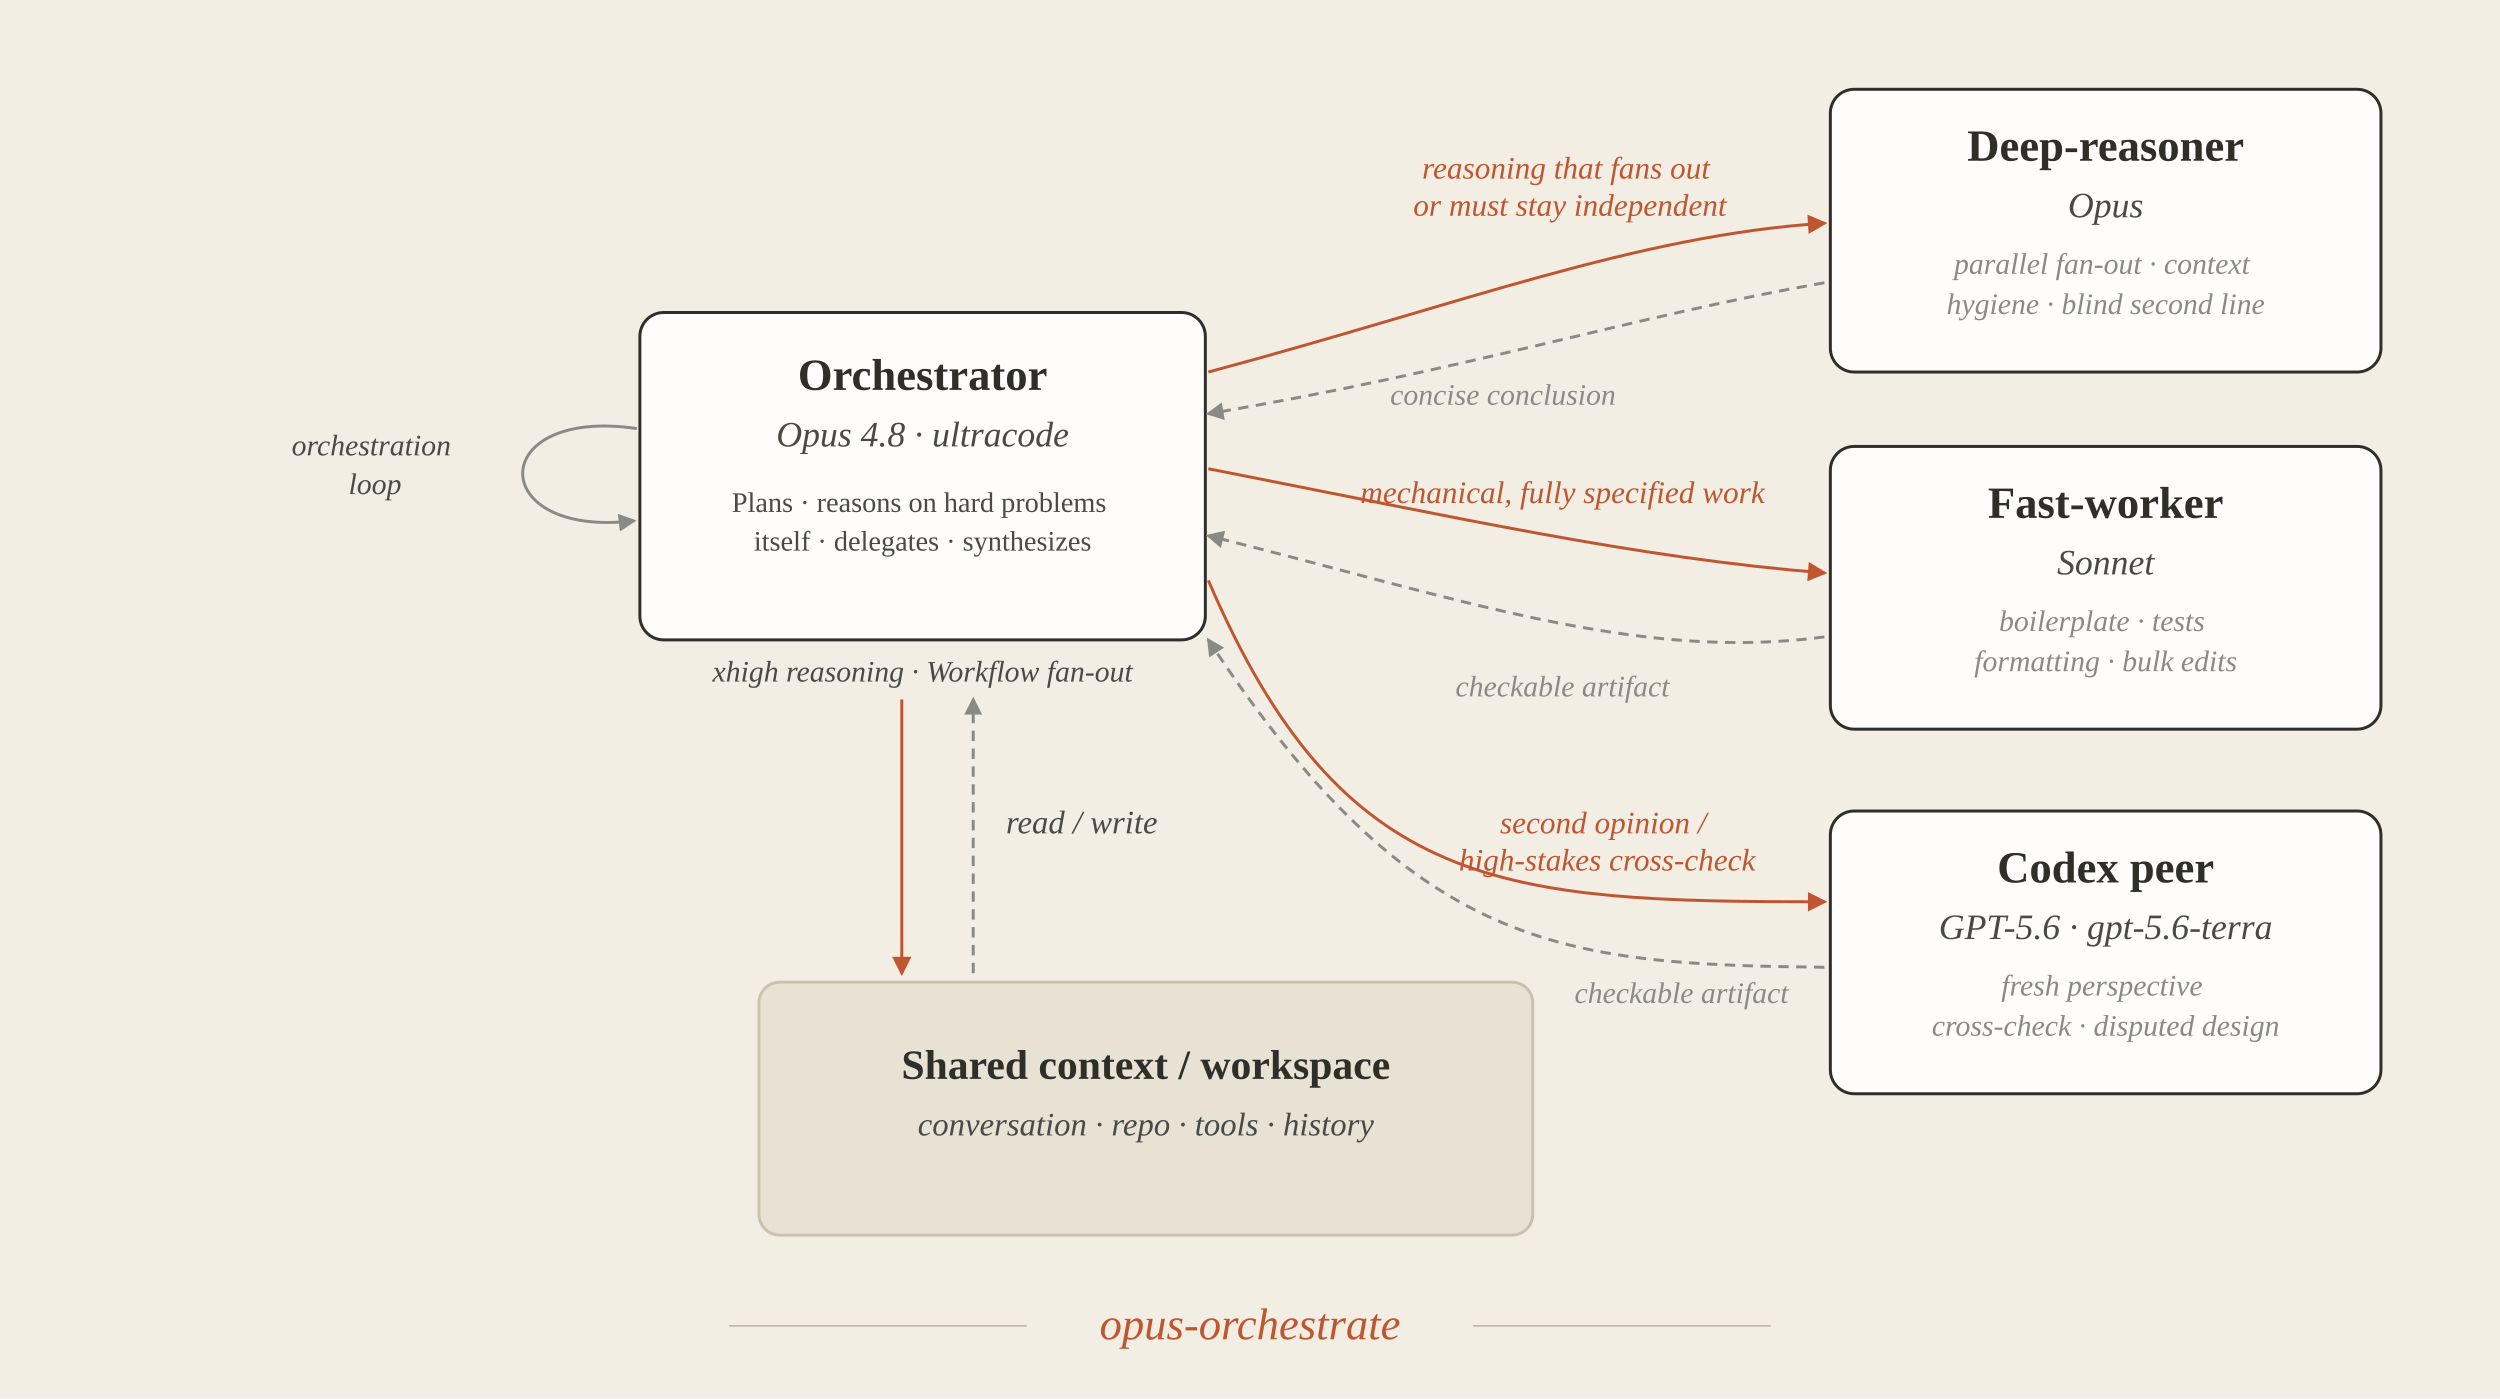
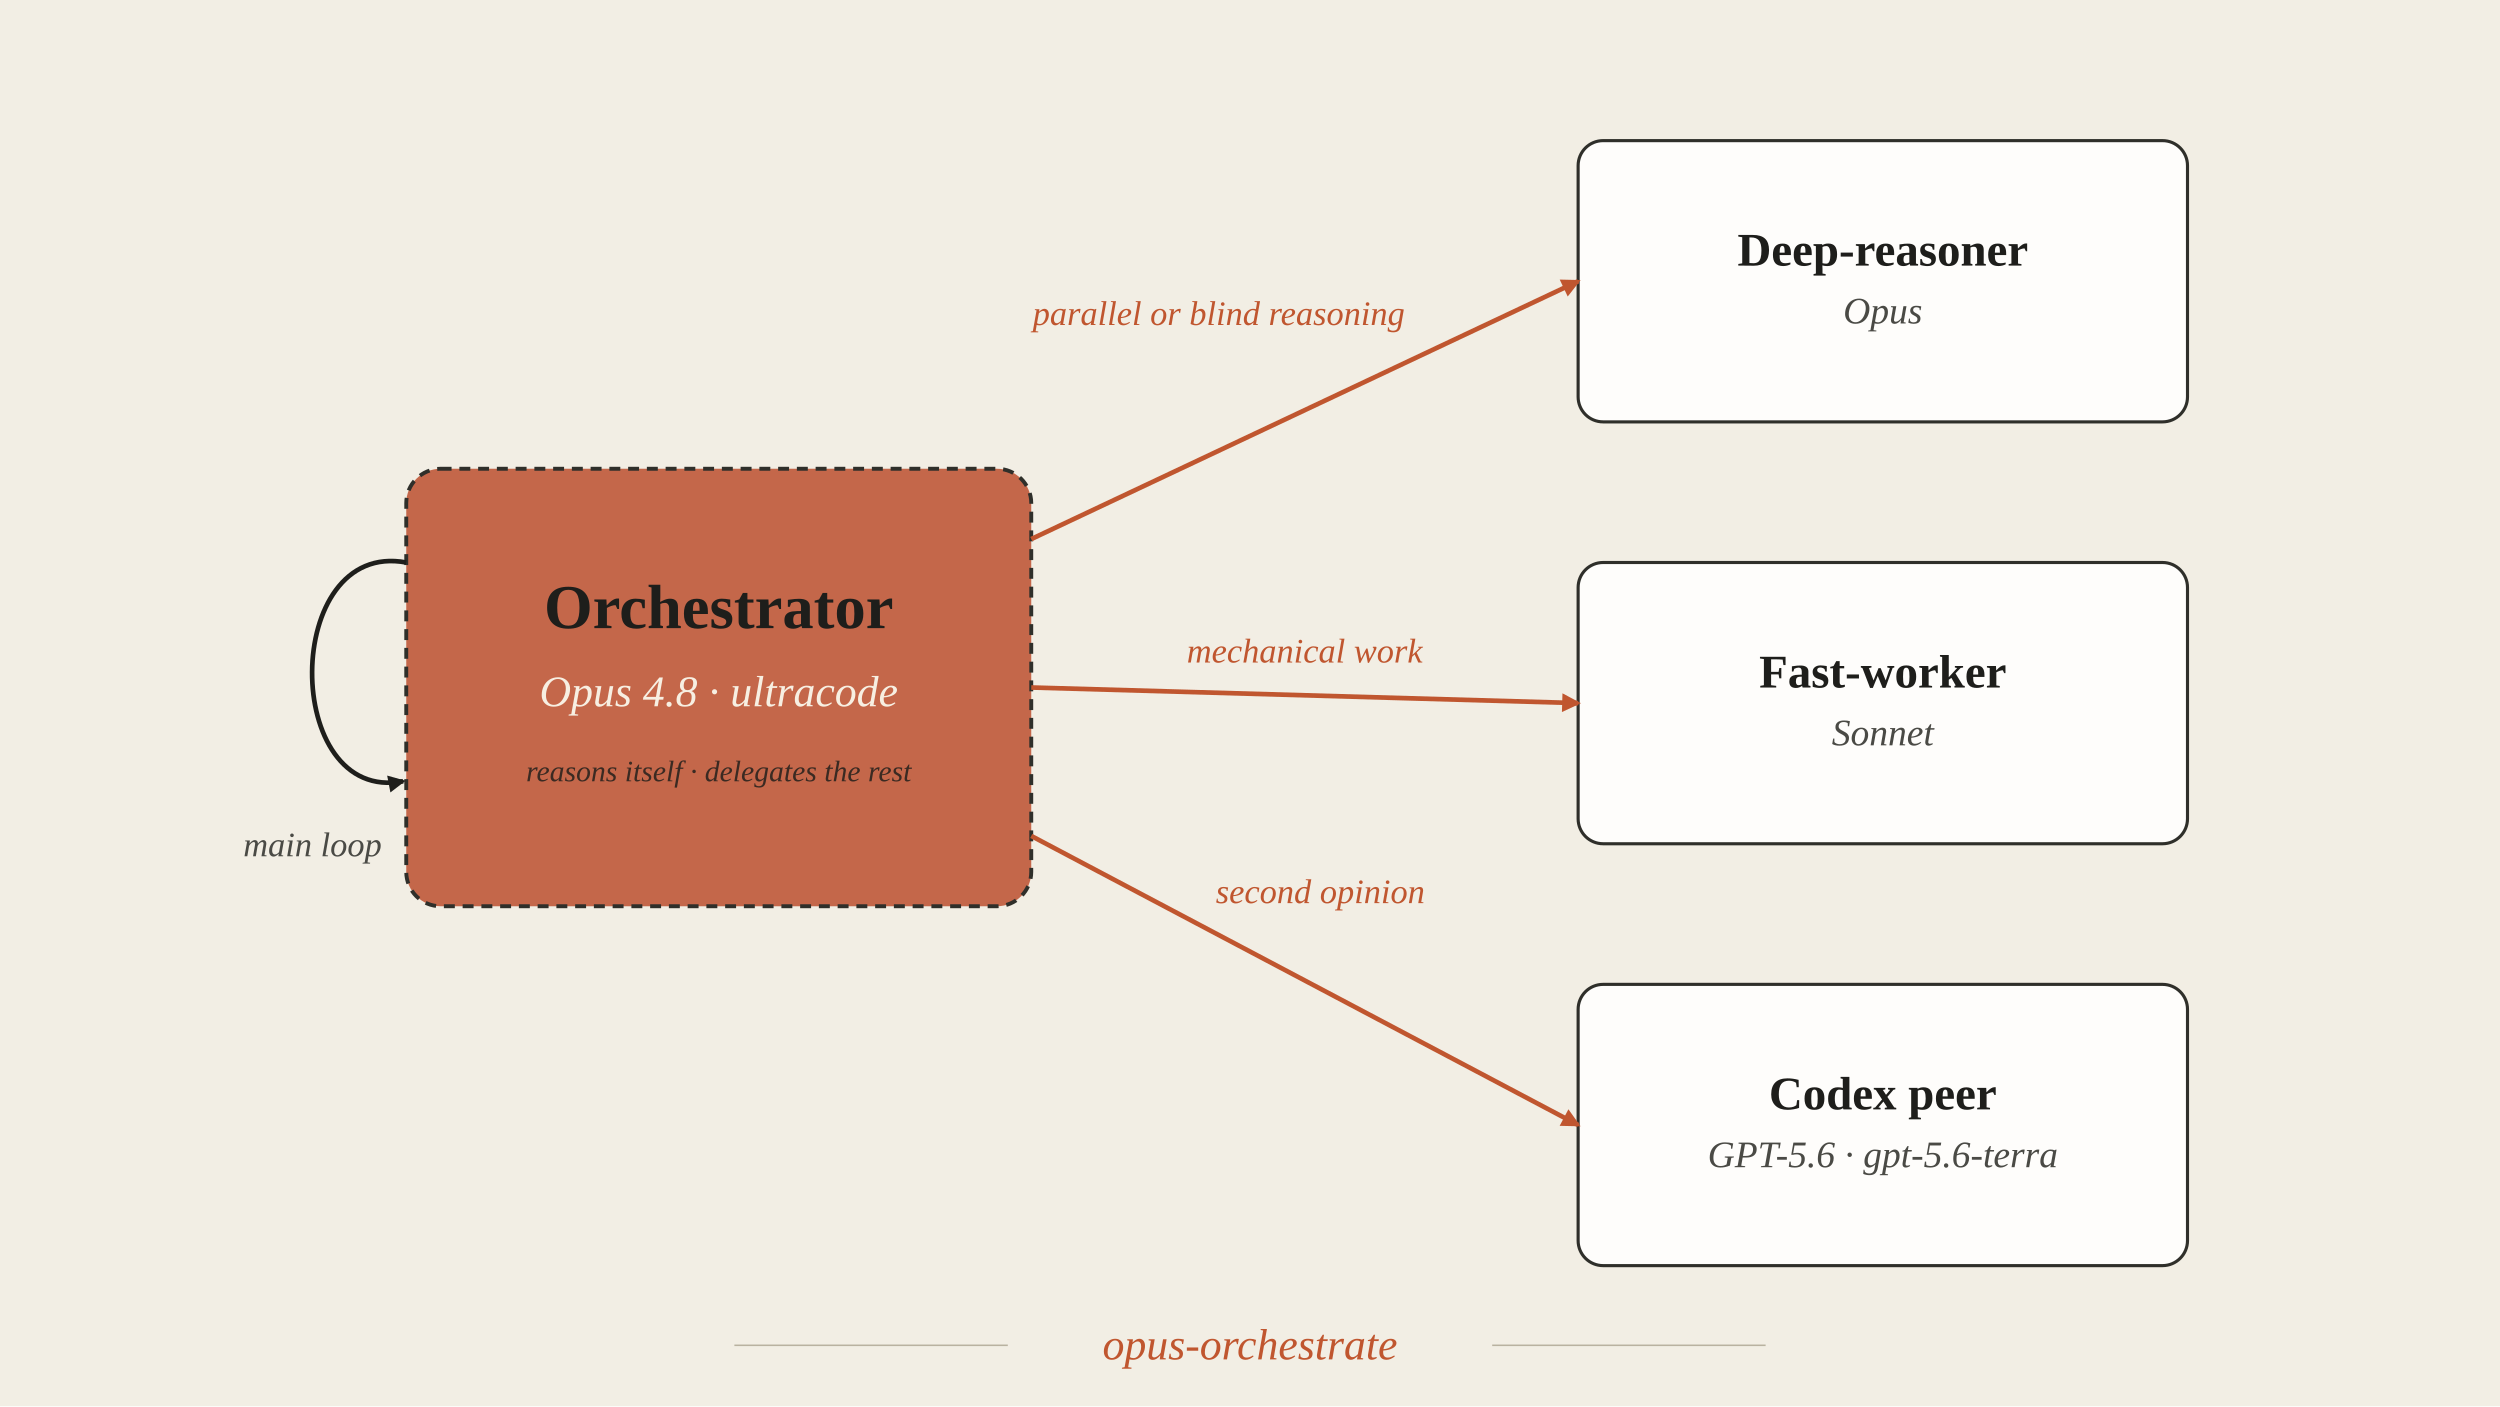
- <svg xmlns="http://www.w3.org/2000/svg" viewBox="0 0 1680 940" width="1680" height="940" role="img">
+ <svg xmlns="http://www.w3.org/2000/svg" viewBox="0 0 1600 900" width="1600" height="900" role="img">
  <defs>
-     <marker id="ah-o" viewBox="0 0 10 10" refX="8.5" refY="5" markerWidth="13" markerHeight="13" orient="auto" markerUnits="userSpaceOnUse">
+     <marker id="ah-o" viewBox="0 0 10 10" refX="8.5" refY="5" markerWidth="12" markerHeight="12" orient="auto" markerUnits="userSpaceOnUse">
      <path d="M0,0 L10,5 L0,10 z" fill="#C0562F" />
    </marker>
-     <marker id="ah-g" viewBox="0 0 10 10" refX="8.5" refY="5" markerWidth="12" markerHeight="12" orient="auto" markerUnits="userSpaceOnUse">
-       <path d="M0,0 L10,5 L0,10 z" fill="#8A8A85" />
+     <marker id="ah-k" viewBox="0 0 10 10" refX="8.5" refY="5" markerWidth="11" markerHeight="11" orient="auto" markerUnits="userSpaceOnUse">
+       <path d="M0,0 L10,5 L0,10 z" fill="#1E1E1B" />
    </marker>
  </defs>
-   <rect x="0" y="0" width="1680" height="940" fill="#F2EEE4" />
-   <rect x="430" y="210" width="380" height="220" rx="16" ry="16" fill="#FEFDFB" stroke="#2F2F2A" stroke-width="2" />
-   <text x="620" y="262" font-family="Georgia, 'Times New Roman', serif" font-size="30" fill="#2F2F2A" font-weight="bold" font-style="normal" text-anchor="middle">
-     <tspan x="620" dy="0">Orchestrator</tspan>
-   </text>
-   <text x="620" y="300" font-family="Georgia, 'Times New Roman', serif" font-size="24" fill="#4A4A45" font-weight="normal" font-style="italic" text-anchor="middle">
-     <tspan x="620" dy="0">Opus 4.8 · ultracode</tspan>
-   </text>
-   <text x="620" y="344" font-family="Georgia, 'Times New Roman', serif" font-size="19" fill="#4A4A45" font-weight="normal" font-style="normal" text-anchor="middle">
-     <tspan x="620" dy="0">Plans · reasons on hard problems</tspan>
-     <tspan x="620" dy="26">itself · delegates · synthesizes</tspan>
-   </text>
-   <text x="620" y="458" font-family="Georgia, 'Times New Roman', serif" font-size="20" fill="#4A4A45" font-weight="normal" font-style="italic" text-anchor="middle">
-     <tspan x="620" dy="0">xhigh reasoning · Workflow fan-out</tspan>
-   </text>
-   <path d="M 428 288 C 326 273, 326 362, 426 350" fill="none" stroke="#8A8A85" stroke-width="2" marker-end="url(#ah-g)" />
-   <text x="252" y="306" font-family="Georgia, 'Times New Roman', serif" font-size="20" fill="#4A4A45" font-weight="normal" font-style="italic" text-anchor="middle">
-     <tspan x="252" dy="0">orchestration</tspan>
-     <tspan x="252" dy="26">loop</tspan>
-   </text>
-   <rect x="1230" y="60" width="370" height="190" rx="16" ry="16" fill="#FEFDFB" stroke="#2F2F2A" stroke-width="2" />
-   <text x="1415" y="108" font-family="Georgia, 'Times New Roman', serif" font-size="30" fill="#2F2F2A" font-weight="bold" font-style="normal" text-anchor="middle">
-     <tspan x="1415" dy="0">Deep-reasoner</tspan>
-   </text>
-   <text x="1415" y="146" font-family="Georgia, 'Times New Roman', serif" font-size="24" fill="#4A4A45" font-weight="normal" font-style="italic" text-anchor="middle">
-     <tspan x="1415" dy="0">Opus</tspan>
-   </text>
-   <text x="1415" y="184" font-family="Georgia, 'Times New Roman', serif" font-size="20" fill="#8A8A85" font-weight="normal" font-style="italic" text-anchor="middle">
-     <tspan x="1415" dy="0">parallel fan-out · context</tspan>
-     <tspan x="1415" dy="27">hygiene · blind second line</tspan>
-   </text>
-   <rect x="1230" y="300" width="370" height="190" rx="16" ry="16" fill="#FEFDFB" stroke="#2F2F2A" stroke-width="2" />
-   <text x="1415" y="348" font-family="Georgia, 'Times New Roman', serif" font-size="30" fill="#2F2F2A" font-weight="bold" font-style="normal" text-anchor="middle">
-     <tspan x="1415" dy="0">Fast-worker</tspan>
-   </text>
-   <text x="1415" y="386" font-family="Georgia, 'Times New Roman', serif" font-size="24" fill="#4A4A45" font-weight="normal" font-style="italic" text-anchor="middle">
-     <tspan x="1415" dy="0">Sonnet</tspan>
-   </text>
-   <text x="1415" y="424" font-family="Georgia, 'Times New Roman', serif" font-size="20" fill="#8A8A85" font-weight="normal" font-style="italic" text-anchor="middle">
-     <tspan x="1415" dy="0">boilerplate · tests</tspan>
-     <tspan x="1415" dy="27">formatting · bulk edits</tspan>
-   </text>
-   <rect x="1230" y="545" width="370" height="190" rx="16" ry="16" fill="#FEFDFB" stroke="#2F2F2A" stroke-width="2" />
-   <text x="1415" y="593" font-family="Georgia, 'Times New Roman', serif" font-size="30" fill="#2F2F2A" font-weight="bold" font-style="normal" text-anchor="middle">
-     <tspan x="1415" dy="0">Codex peer</tspan>
-   </text>
-   <text x="1415" y="631" font-family="Georgia, 'Times New Roman', serif" font-size="24" fill="#4A4A45" font-weight="normal" font-style="italic" text-anchor="middle">
-     <tspan x="1415" dy="0">GPT-5.6 · gpt-5.6-terra</tspan>
-   </text>
-   <text x="1415" y="669" font-family="Georgia, 'Times New Roman', serif" font-size="20" fill="#8A8A85" font-weight="normal" font-style="italic" text-anchor="middle">
-     <tspan x="1415" dy="0">fresh perspective</tspan>
-     <tspan x="1415" dy="27">cross-check · disputed design</tspan>
-   </text>
-   <rect x="510" y="660" width="520" height="170" rx="14" ry="14" fill="#E7E2D4" stroke="#C9C2B0" stroke-width="2" />
-   <text x="770" y="725" font-family="Georgia, 'Times New Roman', serif" font-size="28" fill="#2F2F2A" font-weight="bold" font-style="normal" text-anchor="middle">
-     <tspan x="770" dy="0">Shared context / workspace</tspan>
-   </text>
-   <text x="770" y="763" font-family="Georgia, 'Times New Roman', serif" font-size="22" fill="#4A4A45" font-weight="normal" font-style="italic" text-anchor="middle">
-     <tspan x="770" dy="0">conversation · repo · tools · history</tspan>
-   </text>
-   <path d="M 606 470 L 606 654" fill="none" stroke="#C0562F" stroke-width="2" marker-end="url(#ah-o)" />
-   <path d="M 654 654 L 654 470" fill="none" stroke="#8A8A85" stroke-width="2" stroke-dasharray="7 5" marker-end="url(#ah-g)" />
-   <text x="676" y="560" font-family="Georgia, 'Times New Roman', serif" font-size="22" fill="#4A4A45" font-weight="normal" font-style="italic" text-anchor="start">
-     <tspan x="676" dy="0">read / write</tspan>
-   </text>
-   <path d="M 812 250 C 980 205, 1100 158, 1226 150" fill="none" stroke="#C0562F" stroke-width="2" marker-end="url(#ah-o)" />
-   <path d="M 812 315 C 980 348, 1100 375, 1226 385" fill="none" stroke="#C0562F" stroke-width="2" marker-end="url(#ah-o)" />
-   <path d="M 812 390 C 902 600, 1010 606, 1226 606" fill="none" stroke="#C0562F" stroke-width="2" marker-end="url(#ah-o)" />
-   <path d="M 1226 190 C 1100 212, 980 250, 812 278" fill="none" stroke="#8A8A85" stroke-width="2" stroke-dasharray="7 5" marker-end="url(#ah-g)" />
-   <path d="M 1226 428 C 1100 445, 980 402, 812 360" fill="none" stroke="#8A8A85" stroke-width="2" stroke-dasharray="7 5" marker-end="url(#ah-g)" />
-   <path d="M 1226 650 C 1050 648, 950 640, 812 430" fill="none" stroke="#8A8A85" stroke-width="2" stroke-dasharray="7 5" marker-end="url(#ah-g)" />
-   <text x="1055" y="120" font-family="Georgia, 'Times New Roman', serif" font-size="21" fill="#C0562F" font-weight="normal" font-style="italic" text-anchor="middle">
-     <tspan x="1055" dy="0">reasoning that fans out</tspan>
-     <tspan x="1055" dy="25">or must stay independent</tspan>
-   </text>
-   <text x="1010" y="272" font-family="Georgia, 'Times New Roman', serif" font-size="20" fill="#8A8A85" font-weight="normal" font-style="italic" text-anchor="middle">
-     <tspan x="1010" dy="0">concise conclusion</tspan>
-   </text>
-   <text x="1050" y="338" font-family="Georgia, 'Times New Roman', serif" font-size="21" fill="#C0562F" font-weight="normal" font-style="italic" text-anchor="middle">
-     <tspan x="1050" dy="0">mechanical, fully specified work</tspan>
-   </text>
-   <text x="1050" y="468" font-family="Georgia, 'Times New Roman', serif" font-size="20" fill="#8A8A85" font-weight="normal" font-style="italic" text-anchor="middle">
-     <tspan x="1050" dy="0">checkable artifact</tspan>
-   </text>
-   <text x="1080" y="560" font-family="Georgia, 'Times New Roman', serif" font-size="21" fill="#C0562F" font-weight="normal" font-style="italic" text-anchor="middle">
-     <tspan x="1080" dy="0">second opinion /</tspan>
-     <tspan x="1080" dy="25">high-stakes cross-check</tspan>
-   </text>
-   <text x="1130" y="674" font-family="Georgia, 'Times New Roman', serif" font-size="20" fill="#8A8A85" font-weight="normal" font-style="italic" text-anchor="middle">
-     <tspan x="1130" dy="0">checkable artifact</tspan>
-   </text>
-   <line x1="490" y1="891" x2="690" y2="891" stroke="#B9B2A0" stroke-width="1" />
-   <line x1="990" y1="891" x2="1190" y2="891" stroke="#B9B2A0" stroke-width="1" />
-   <text x="840" y="900" font-family="Georgia, 'Times New Roman', serif" font-size="30" fill="#C0562F" font-weight="normal" font-style="italic" text-anchor="middle">
-     <tspan x="840" dy="0">opus-orchestrate</tspan>
-   </text>
+   <rect x="0" y="0" width="1600" height="900" fill="#F2EEE4" />
+   <rect x="260" y="300" width="400" height="280" rx="22" ry="22" fill="#C4674A" stroke="#2F2F2A" stroke-width="2.5" stroke-dasharray="7 5" />
+   <text x="460" y="402" font-family="Georgia, 'Times New Roman', serif" font-size="40" fill="#1E1E1B" font-weight="bold" text-anchor="middle">Orchestrator</text>
+   <text x="460" y="452" font-family="Georgia, 'Times New Roman', serif" font-size="28" fill="#F7EFE2" font-style="italic" text-anchor="middle">Opus 4.8 · ultracode</text>
+   <text x="460" y="500" font-family="Georgia, 'Times New Roman', serif" font-size="19" fill="#3B2A22" font-style="italic" text-anchor="middle">reasons itself · delegates the rest</text>
+   <path d="M 260 360 C 180 345, 180 515, 258 500" fill="none" stroke="#1E1E1B" stroke-width="3" marker-end="url(#ah-k)" />
+   <text x="200" y="548" font-family="Georgia, 'Times New Roman', serif" font-size="22" fill="#4A4A45" font-style="italic" text-anchor="middle">main loop</text>
+   <rect x="1010" y="90" width="390" height="180" rx="16" ry="16" fill="#FEFDFB" stroke="#2F2F2A" stroke-width="2" />
+   <text x="1205" y="170" font-family="Georgia, 'Times New Roman', serif" font-size="30" fill="#1E1E1B" font-weight="bold" text-anchor="middle">Deep-reasoner</text>
+   <text x="1205" y="207" font-family="Georgia, 'Times New Roman', serif" font-size="24" fill="#4A4A45" font-style="italic" text-anchor="middle">Opus</text>
+   <rect x="1010" y="360" width="390" height="180" rx="16" ry="16" fill="#FEFDFB" stroke="#2F2F2A" stroke-width="2" />
+   <text x="1205" y="440" font-family="Georgia, 'Times New Roman', serif" font-size="30" fill="#1E1E1B" font-weight="bold" text-anchor="middle">Fast-worker</text>
+   <text x="1205" y="477" font-family="Georgia, 'Times New Roman', serif" font-size="24" fill="#4A4A45" font-style="italic" text-anchor="middle">Sonnet</text>
+   <rect x="1010" y="630" width="390" height="180" rx="16" ry="16" fill="#FEFDFB" stroke="#2F2F2A" stroke-width="2" />
+   <text x="1205" y="710" font-family="Georgia, 'Times New Roman', serif" font-size="30" fill="#1E1E1B" font-weight="bold" text-anchor="middle">Codex peer</text>
+   <text x="1205" y="747" font-family="Georgia, 'Times New Roman', serif" font-size="24" fill="#4A4A45" font-style="italic" text-anchor="middle">GPT-5.6 · gpt-5.6-terra</text>
+   <line x1="660" y1="345" x2="1010" y2="180" stroke="#C0562F" stroke-width="3" marker-end="url(#ah-o)" />
+   <line x1="660" y1="440" x2="1010" y2="450" stroke="#C0562F" stroke-width="3" marker-end="url(#ah-o)" />
+   <line x1="660" y1="535" x2="1010" y2="720" stroke="#C0562F" stroke-width="3" marker-end="url(#ah-o)" />
+   <text x="780" y="208" font-family="Georgia, 'Times New Roman', serif" font-size="22" fill="#C0562F" font-style="italic" text-anchor="middle">parallel or blind reasoning</text>
+   <text x="835" y="424" font-family="Georgia, 'Times New Roman', serif" font-size="22" fill="#C0562F" font-style="italic" text-anchor="middle">mechanical work</text>
+   <text x="845" y="578" font-family="Georgia, 'Times New Roman', serif" font-size="22" fill="#C0562F" font-style="italic" text-anchor="middle">second opinion</text>
+   <line x1="470" y1="861" x2="645" y2="861" stroke="#B9B2A0" stroke-width="1" />
+   <line x1="955" y1="861" x2="1130" y2="861" stroke="#B9B2A0" stroke-width="1" />
+   <text x="800" y="870" font-family="Georgia, 'Times New Roman', serif" font-size="28" fill="#C0562F" font-style="italic" text-anchor="middle">opus-orchestrate</text>
</svg>
